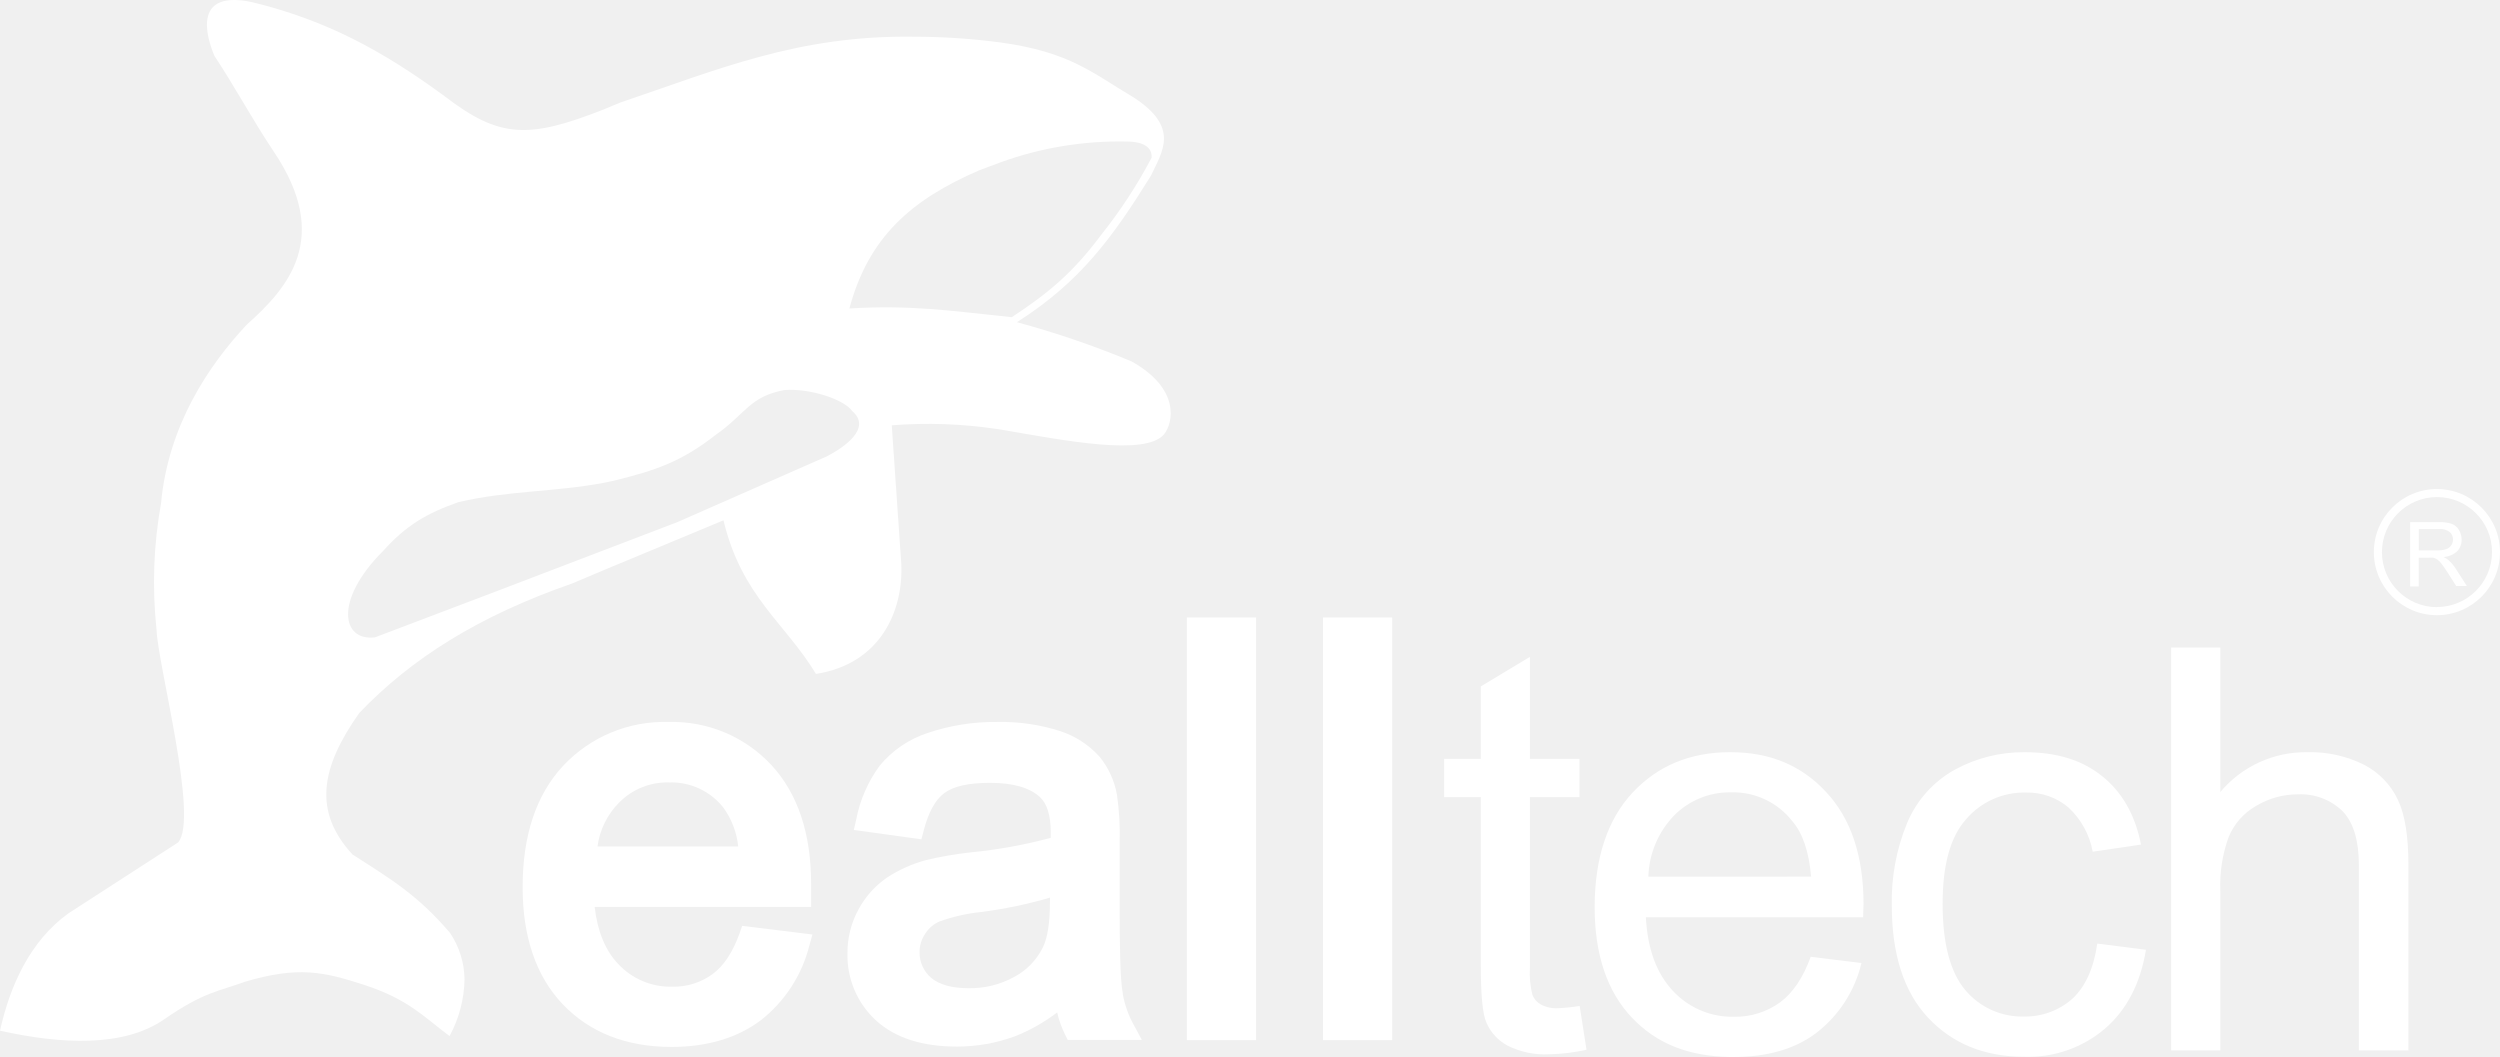
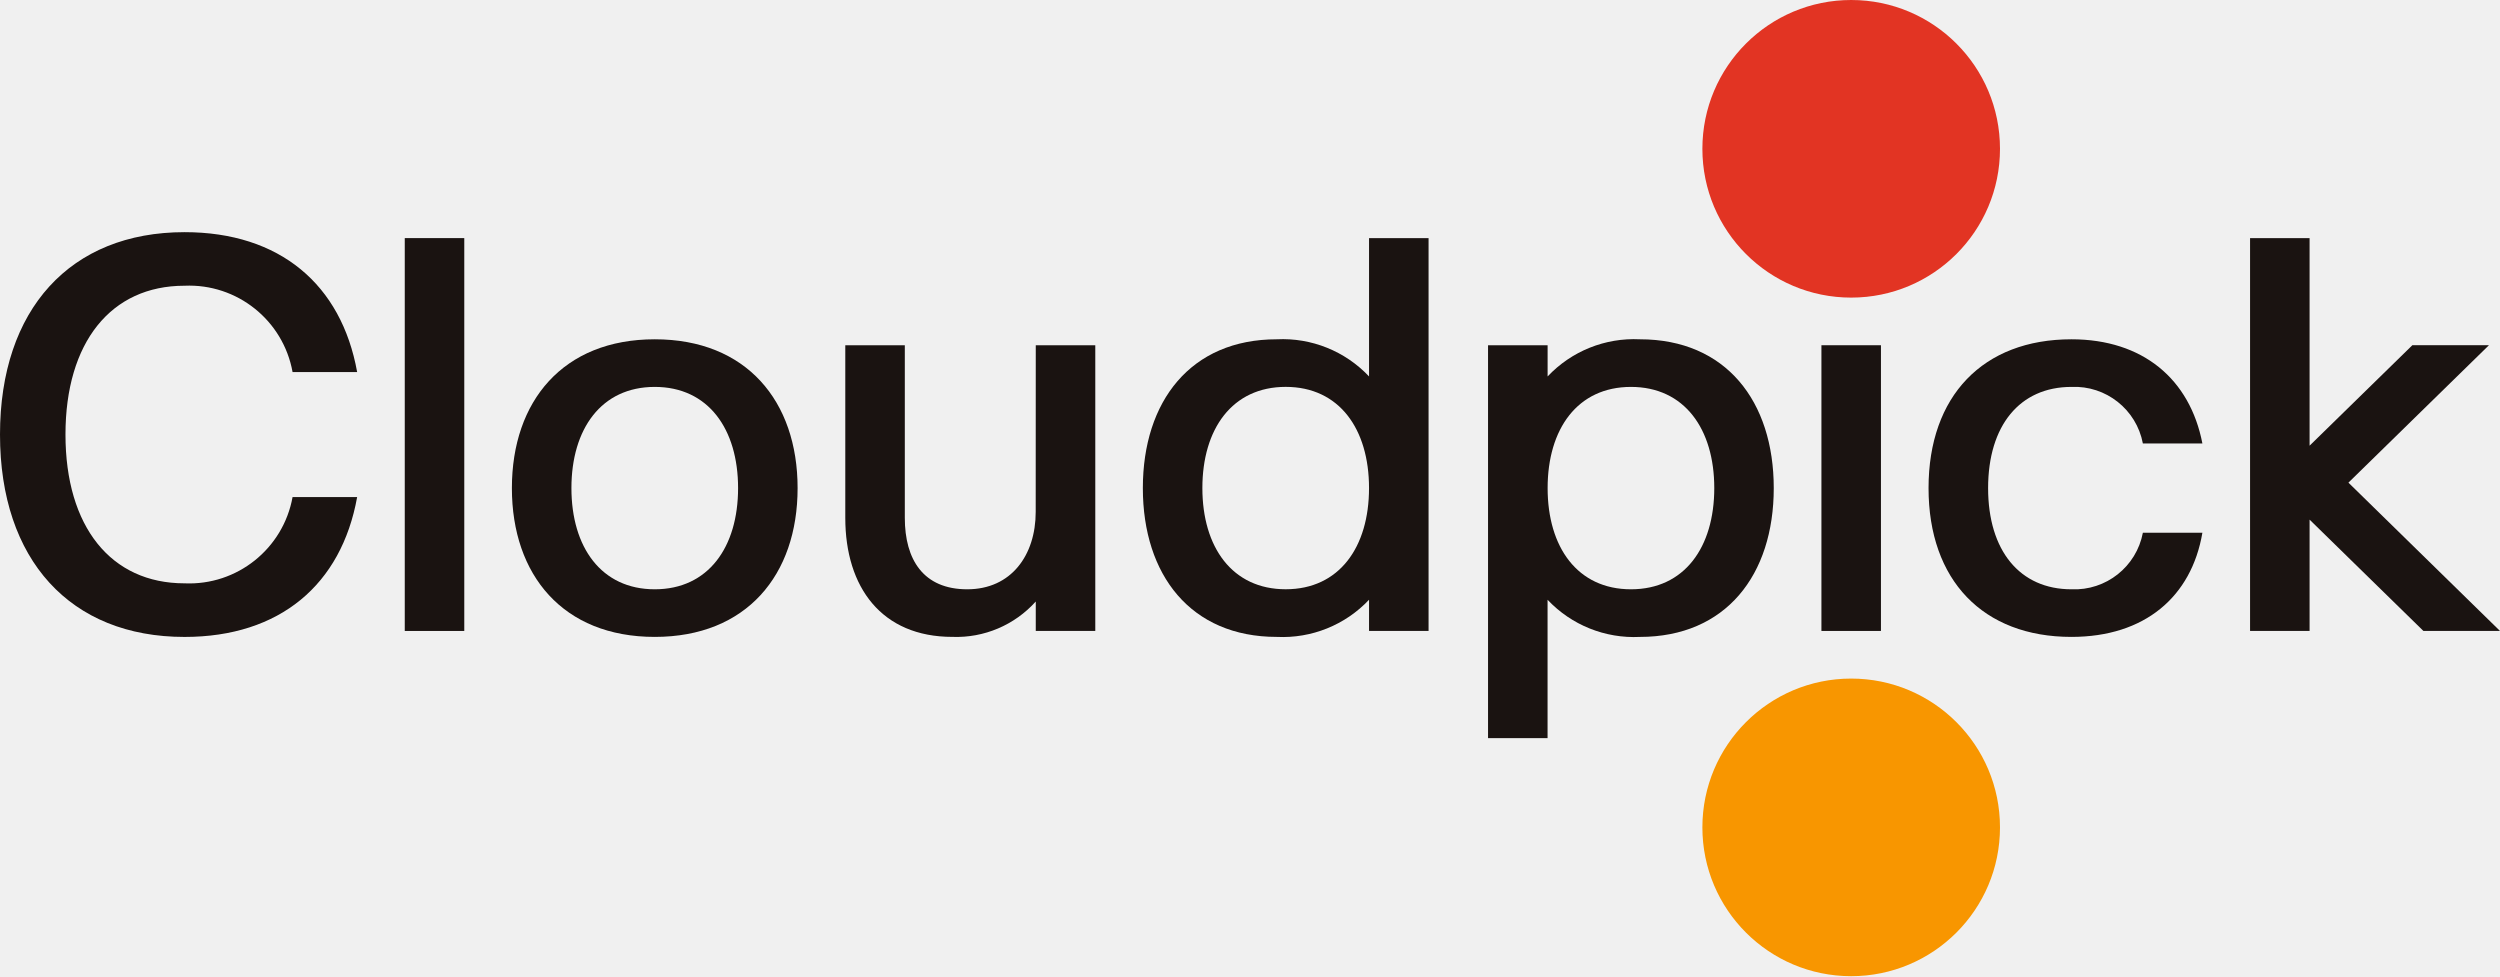
- <svg xmlns="http://www.w3.org/2000/svg" viewBox="0 0 432.43 182.81">
-   <defs>
-     <style>
-       .cls-1 {
-         fill: #fff;
-       }
-     </style>
-   </defs>
-   <g id="图层_2" data-name="图层 2">
-     <g id="图层_1-2" data-name="图层 1">
-       <g>
-         <path class="cls-1" d="M195.7,62.5a162.44,162.44,0,0,0-19.8-6.77c11-7,16.56-14.69,23.18-25.34,2-4.25,5-8.35-3-13.54-7.06-4.17-10.95-7.85-23-9.5a113.7,113.7,0,0,0-15-1C138,6.05,124,12.1,107.35,17.72c-1,.43-2,.79-2.95,1.22-13,5.11-18,5-27.5-2.3C66,8.64,56.3,3.46,43.56.36,32-2.08,36.65,8.57,37.08,9.65c3.67,5.55,6.55,11,10.22,16.49,10.23,15.12,2.38,23.76-4.6,30-6.63,7.06-13.61,17.5-14.84,30.89a77.11,77.11,0,0,0-.79,21.82c.22,6.19,7.35,32.69,3.75,36.86L11.81,158C5.18,162.8,1.73,170.5,0,178.28c10.66,2.37,21.38,2.88,28.37-1.95s9.43-4.82,13.89-6.48c9.36-2.81,13.83-1.73,20.74.51,7.7,2.52,10.22,5.47,14.76,8.85a21.25,21.25,0,0,0,2.59-9.86,14.7,14.7,0,0,0-2.52-8c-5.61-6.56-10.22-9.29-16.85-13.54-6.84-7.42-5.54-15,1.16-24.48,9-9.43,20.66-16.78,36.79-22.39l5.47-2.31L125.14,90c3.16,13.18,10.65,17.72,16,26.57,11.09-1.73,15.12-10.8,14.76-19l-1.65-24a79.74,79.74,0,0,1,18.21.64l.58.08c11.52,2,25,4.6,28.29.86C203,73.08,204.12,67.18,195.7,62.5ZM143.06,78.92,117.22,90.29l-12.82,4.9-18.65,7.13-20.88,7.92c-5.76.72-7.13-6.41,1.37-14.91,4-4.46,7.56-6.55,13.1-8.49,8.64-2,16.64-1.73,25.06-3.32.58-.14,1.15-.21,1.73-.36,7.34-1.8,11.73-3.31,17.64-7.92,5.25-3.67,5.83-6.62,11.88-7.77,4.46-.36,10.37,1.65,11.73,3.6C150.91,74.09,145.94,77.4,143.06,78.92Zm30-24.27c-8.5-.86-15.63-1.94-26.14-1.29,3.31-12.32,10.66-18.8,22.47-23.91,1.22-.43,2.44-.93,3.67-1.37a60.46,60.46,0,0,1,21.81-3.6c3,0,4.47,1.08,4.32,2.81a84.47,84.47,0,0,1-8.71,13.32C185.4,47.45,181,50.91,175,54.87Z" />
-         <path class="cls-1" d="M127.93,161.43c-1.19,3.3-2.72,5.61-4.67,7.06a11.4,11.4,0,0,1-7.05,2.18,12.33,12.33,0,0,1-9.28-3.93c-2.23-2.34-3.59-5.66-4.07-9.87H140.3v-1.71c0-.54,0-1,0-1.38s0-.65,0-.92c0-8.68-2.3-15.58-6.87-20.53a23.43,23.43,0,0,0-17.8-7.45,24,24,0,0,0-18.23,7.59c-4.65,5-7,12-7,21,0,8.59,2.34,15.41,6.94,20.24s10.92,7.38,18.81,7.38c6.17,0,11.36-1.55,15.43-4.6A23.8,23.8,0,0,0,140,163.54l.53-1.9-12.16-1.49ZM107.11,138.8a11.67,11.67,0,0,1,8.67-3.46,11.45,11.45,0,0,1,9.34,4.35,13.93,13.93,0,0,1,2.57,6.72H103.35A13.26,13.26,0,0,1,107.11,138.8Z" />
-         <rect class="cls-1" x="228.84" y="106.81" width="11.97" height="73.1" />
-         <rect class="cls-1" x="205.3" y="106.81" width="11.97" height="73.1" />
-         <path class="cls-1" d="M194.21,171.92l0-.11c-.48-2.31-.54-9.11-.54-14.77V145.66a47.31,47.31,0,0,0-.47-8.2,14.36,14.36,0,0,0-3-6.56,15.72,15.72,0,0,0-6.73-4.41,33.33,33.33,0,0,0-11-1.61,36.2,36.2,0,0,0-12,1.9,18,18,0,0,0-8.3,5.65,23,23,0,0,0-4.07,9.33l-.41,1.8,11.69,1.62.38-1.47c.84-3.22,2-5.37,3.61-6.55s4.18-1.75,7.92-1.75c3.89,0,6.78.82,8.57,2.44,1.24,1.12,1.89,3.23,1.89,6.08,0,.11,0,.26,0,.44s0,.35,0,.55a84,84,0,0,1-13.81,2.51,63.45,63.45,0,0,0-7.8,1.35,23.63,23.63,0,0,0-6.69,3,15.72,15.72,0,0,0-4.93,5.48,15.55,15.55,0,0,0-1.93,7.67,15.25,15.25,0,0,0,5,11.64c3.35,3,8,4.46,13.94,4.46a29.09,29.09,0,0,0,10-1.77,30.28,30.28,0,0,0,7.33-4.14,17.11,17.11,0,0,0,1.36,3.82l.47.94h12.82l-1.35-2.51A16.93,16.93,0,0,1,194.21,171.92ZM181.61,156c0,3.54-.4,6.17-1.2,7.82a11.5,11.5,0,0,1-5,5.17,15.75,15.75,0,0,1-7.94,1.94c-2.83,0-5-.62-6.41-1.79a5.76,5.76,0,0,1-2-4.5,5.56,5.56,0,0,1,1-3.17,5.4,5.4,0,0,1,2.52-2.11,30.8,30.8,0,0,1,7.05-1.6,76.74,76.74,0,0,0,12-2.5Z" />
-         <path class="cls-1" d="M408.89,132.27a20.62,20.62,0,0,0-9.72-2.16A19.25,19.25,0,0,0,384.05,137V112h-8.5v69.69h8.5V154.08a24.46,24.46,0,0,1,1.44-9.28,11,11,0,0,1,4.75-5.4,14,14,0,0,1,7.2-2,10.39,10.39,0,0,1,7.85,3c1.8,1.95,2.73,5,2.73,9.29v32h8.57v-32c0-4.89-.57-8.71-1.8-11.3A13.11,13.11,0,0,0,408.89,132.27Z" />
-         <path class="cls-1" d="M299.38,130.11h-.15c-6.91,0-12.53,2.37-16.85,7s-6.55,11.31-6.55,19.8c0,8.21,2.16,14.62,6.48,19.15s9.79,6.63,16.92,6.77h.58c5.9,0,10.73-1.37,14.47-4.25a21.52,21.52,0,0,0,7.7-12l-8.78-1.08c-1.3,3.6-3.1,6.26-5.26,7.85a13.14,13.14,0,0,1-8.06,2.52h-.65a14,14,0,0,1-9.86-4.47c-2.81-3-4.39-7.2-4.68-12.74h37.58c0-1,.07-1.73.07-2.23q0-12.52-6.48-19.44C311.62,132.41,306.14,130.11,299.38,130.11Zm-.15,21.53H285.12a15.92,15.92,0,0,1,4.46-10.59,13.52,13.52,0,0,1,9.65-4h.22a13,13,0,0,1,10.58,5c1.8,2.09,2.88,5.33,3.24,9.58Z" />
-         <path class="cls-1" d="M358.49,172.73a12.27,12.27,0,0,1-8.43,3.1,12.81,12.81,0,0,1-10.15-4.61c-2.59-3.1-3.89-8.06-3.89-14.83s1.3-11.52,4-14.62a13.22,13.22,0,0,1,10.44-4.68,10.94,10.94,0,0,1,7.34,2.59,13.82,13.82,0,0,1,4.18,7.64l8.35-1.23c-1-5.11-3.24-9.07-6.77-11.88s-7.92-4.1-13.39-4.1a24.75,24.75,0,0,0-12,3,18.85,18.85,0,0,0-8.28,9.22,35.31,35.31,0,0,0-2.66,14.33c0,8.42,2.09,14.9,6.26,19.36s9.72,6.77,16.64,6.77a20.41,20.41,0,0,0,14-4.89c3.75-3.24,6.12-7.85,7.06-13.61l-8.42-1.08C362.16,167.48,360.72,170.64,358.49,172.73Z" />
-         <path class="cls-1" d="M269.5,174.39a5.65,5.65,0,0,1-3-.65,3.31,3.31,0,0,1-1.44-1.66,15.7,15.7,0,0,1-.43-4.68V137.88h8.57v-6.62h-8.57V113.62l-8.49,5.11v12.53h-6.34v6.62h6.34v29c0,5.18.28,8.5,1,10.08a8.21,8.21,0,0,0,3.6,3.89,14.41,14.41,0,0,0,7.28,1.51,31.81,31.81,0,0,0,6.4-.79L273.24,174A31.53,31.53,0,0,1,269.5,174.39Z" />
-         <path class="cls-1" d="M423.55,96.91a3.82,3.82,0,0,0-.89-.56,3.9,3.9,0,0,0,2.37-1,2.8,2.8,0,0,0,.76-2,3.17,3.17,0,0,0-.46-1.68,2.5,2.5,0,0,0-1.24-1.06,6.53,6.53,0,0,0-2.26-.3h-4.94v11.13h1.48V96.47h1.71a5.18,5.18,0,0,1,.82,0,2.47,2.47,0,0,1,.67.3,3.27,3.27,0,0,1,.75.75c.27.35.63.86,1.06,1.53l1.47,2.31h1.85l-1.93-3A7.47,7.47,0,0,0,423.55,96.91Zm-2-1.71h-3.16V91.51h3.52a2.66,2.66,0,0,1,1.81.51,1.67,1.67,0,0,1,.58,1.3,1.8,1.8,0,0,1-.3,1,1.74,1.74,0,0,1-.87.67A4.7,4.7,0,0,1,421.53,95.2Z" />
-         <path class="cls-1" d="M421.53,84.59a10.91,10.91,0,1,0,10.9,10.91A10.92,10.92,0,0,0,421.53,84.59Zm0,20.43a9.52,9.52,0,1,1,9.52-9.52A9.53,9.53,0,0,1,421.53,105Z" />
-       </g>
+ <svg xmlns="http://www.w3.org/2000/svg" width="164.142" height="64.093" viewBox="0 0 164.142 64.093">
+   <g id="组_36" data-name="组 36" transform="translate(-306.142 -413.858)">
+     <g id="组_1" data-name="组 1" transform="translate(417.915 413.858)">
+       <circle id="椭圆_1" data-name="椭圆 1" cx="9.77" cy="9.77" r="9.77" fill="#e23423" />
+       <circle id="椭圆_2" data-name="椭圆 2" cx="9.77" cy="9.77" r="9.77" transform="translate(0 44.553)" fill="#f89600" />
    </g>
+     <path id="路径_1" data-name="路径 1" d="M865.245,536.327a7.8,7.8,0,0,0-6.058-2.439c-5.646,0-8.793,4.062-8.793,9.77s3.147,9.77,8.793,9.77a7.8,7.8,0,0,0,6.058-2.439v2.048h3.908V527.244h-3.908ZM859.773,550.3c-3.513,0-5.471-2.762-5.471-6.644s1.958-6.644,5.471-6.644,5.471,2.762,5.471,6.643h0C865.245,547.54,863.286,550.3,859.773,550.3Z" transform="translate(-469.216 -97.753)" fill="#1a1311" />
+     <rect id="矩形_1" data-name="矩形 1" width="3.908" height="25.794" transform="translate(332.717 429.491)" fill="#1a1311" />
+     <rect id="矩形_2" data-name="矩形 2" width="3.908" height="18.759" transform="translate(425.731 436.525)" fill="#1a1311" />
+     <path id="路径_2" data-name="路径 2" d="M721.167,589.21c0,2.844-1.609,5.081-4.494,5.081s-4.1-1.95-4.1-4.69V578.267h-3.908V589.6c0,4.567,2.392,7.816,7.035,7.816a7.011,7.011,0,0,0,5.471-2.323v1.932h3.908V578.267h-3.908Z" transform="translate(-347.024 -141.742)" fill="#1a1311" />
+     <path id="路径_3" data-name="路径 3" d="M559.3,575.433c-6.022,0-9.38,4.062-9.38,9.77s3.357,9.77,9.38,9.77,9.379-4.062,9.379-9.77S565.323,575.433,559.3,575.433Zm0,16.414c-3.513,0-5.471-2.762-5.471-6.644s1.958-6.644,5.471-6.644,5.471,2.762,5.471,6.644S562.814,591.847,559.3,591.847Z" transform="translate(-210.169 -139.298)" fill="#1a1311" />
+     <path id="路径_4" data-name="路径 4" d="M1024.769,575.433a7.8,7.8,0,0,0-6.058,2.439v-2.048H1014.8v25.794h3.908v-9.083a7.8,7.8,0,0,0,6.058,2.439c5.646,0,8.793-4.062,8.793-9.77S1030.415,575.433,1024.769,575.433Zm-.586,16.414c-3.513,0-5.471-2.762-5.471-6.644s1.958-6.644,5.471-6.644,5.471,2.762,5.471,6.644S1027.7,591.847,1024.183,591.847Z" transform="translate(-610.958 -139.298)" fill="#1a1311" />
+     <path id="路径_5" data-name="路径 5" d="M1233.947,578.559a4.568,4.568,0,0,1,4.69,3.713h3.908c-.816-4.217-3.9-6.839-8.6-6.839-5.806,0-9.38,3.723-9.38,9.77s3.574,9.77,9.38,9.77c4.814,0,7.885-2.634,8.6-6.839h-3.908a4.568,4.568,0,0,1-4.69,3.713c-3.387,0-5.471-2.532-5.471-6.644S1230.56,578.559,1233.947,578.559Z" transform="translate(-791.801 -139.298)" fill="#1a1311" />
+     <path id="路径_6" data-name="路径 6" d="M1394.052,553.038,1384.1,543.3l9.229-9.026H1388.3l-6.75,6.6V527.244h-3.908v25.794h3.908v-7.309l7.475,7.309Z" transform="translate(-923.768 -97.753)" fill="#1a1311" />
+     <path id="路径_7" data-name="路径 7" d="M318.257,547.467h0c-4.838,0-7.816-3.723-7.816-9.77s2.978-9.77,7.816-9.77h0a6.9,6.9,0,0,1,7.094,5.667h4.24c-1.035-5.751-5.077-9.184-11.334-9.184-7.5,0-12.115,5.063-12.115,13.288s4.616,13.288,12.115,13.288c6.256,0,10.3-3.433,11.334-9.184h-4.24A6.9,6.9,0,0,1,318.257,547.467Z" transform="translate(0 -95.309)" fill="#1a1311" />
  </g>
</svg>
